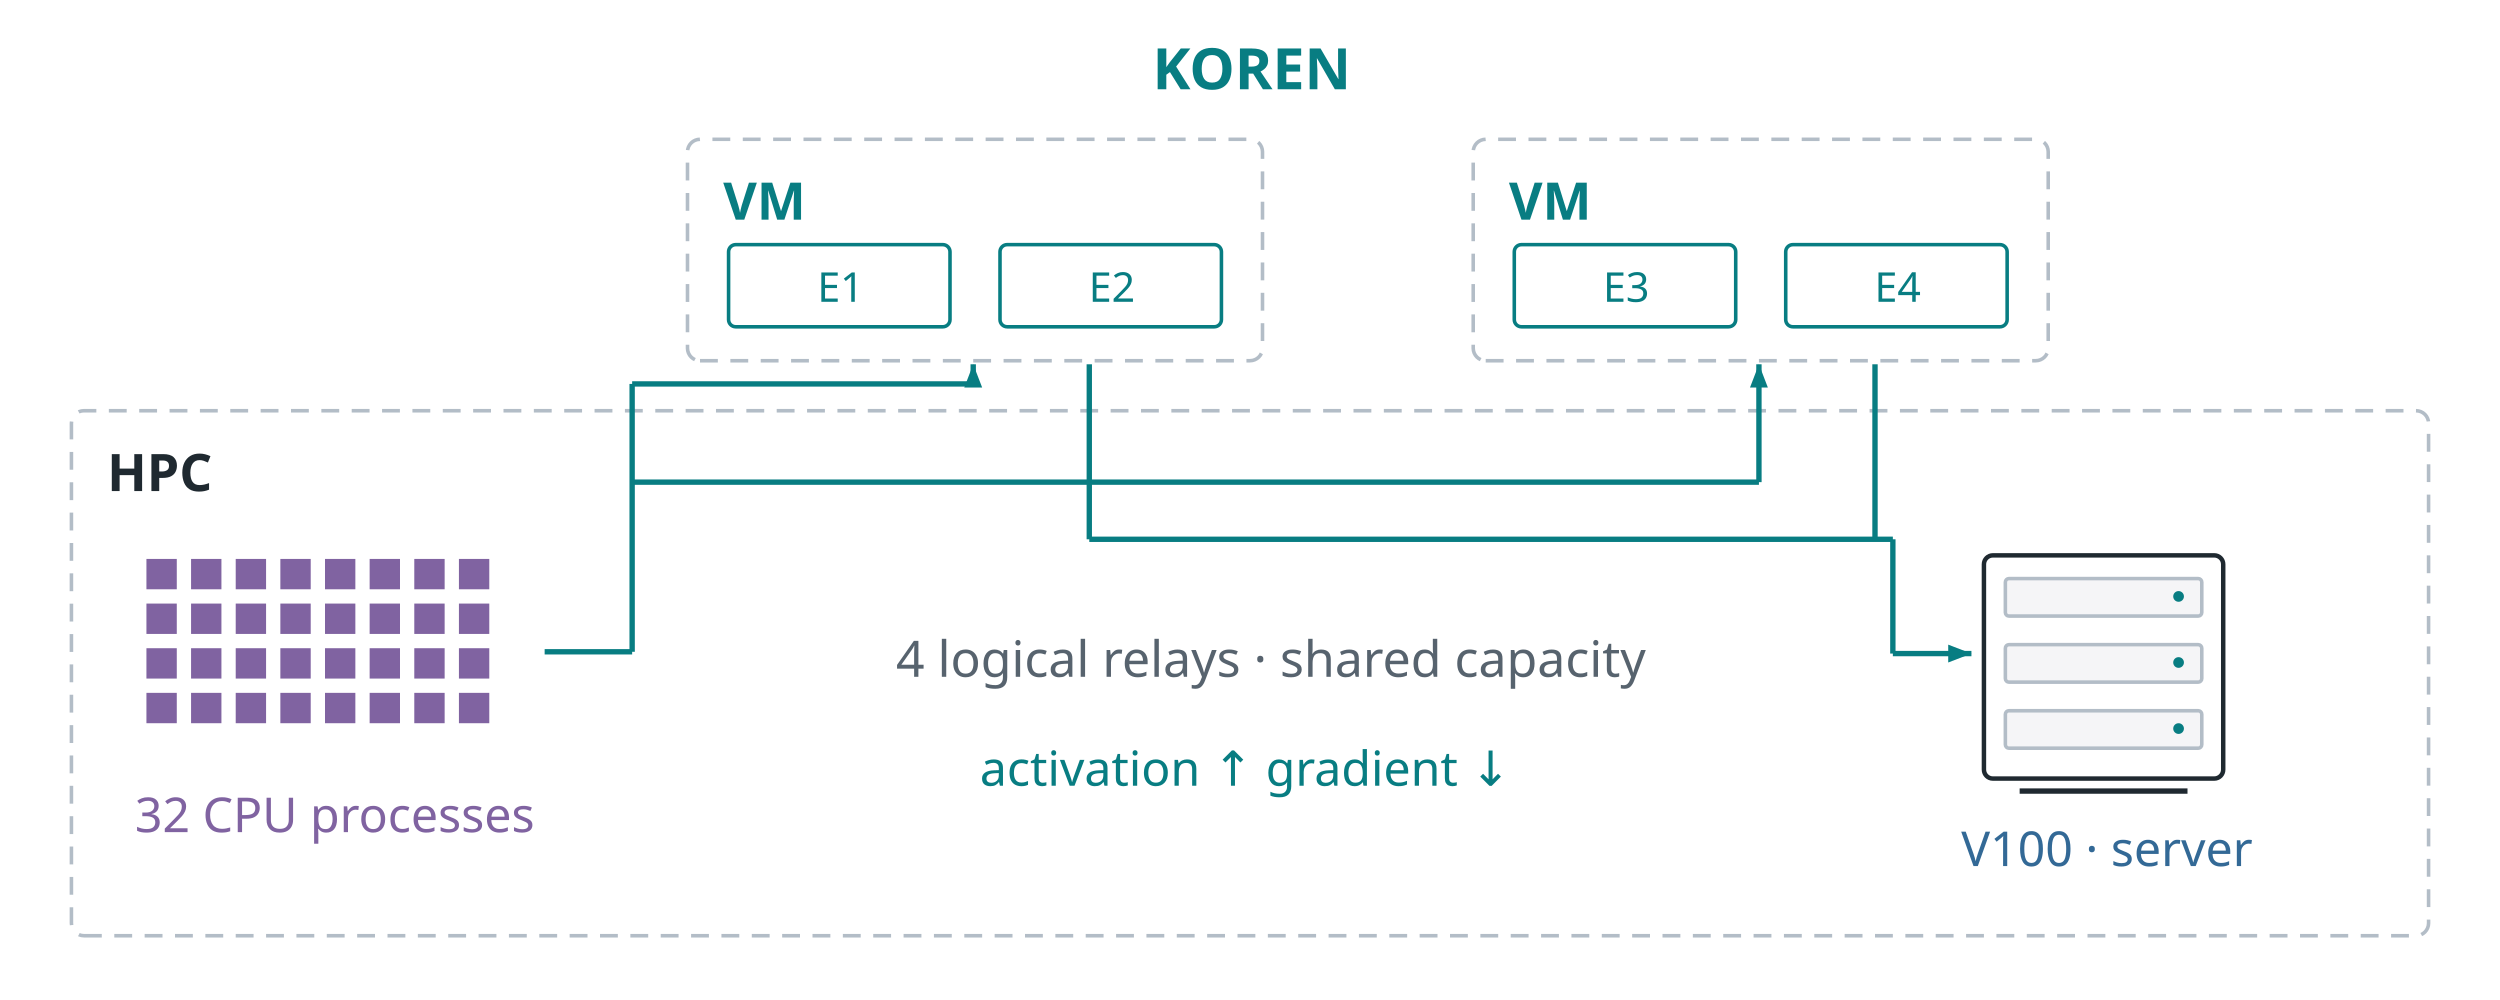
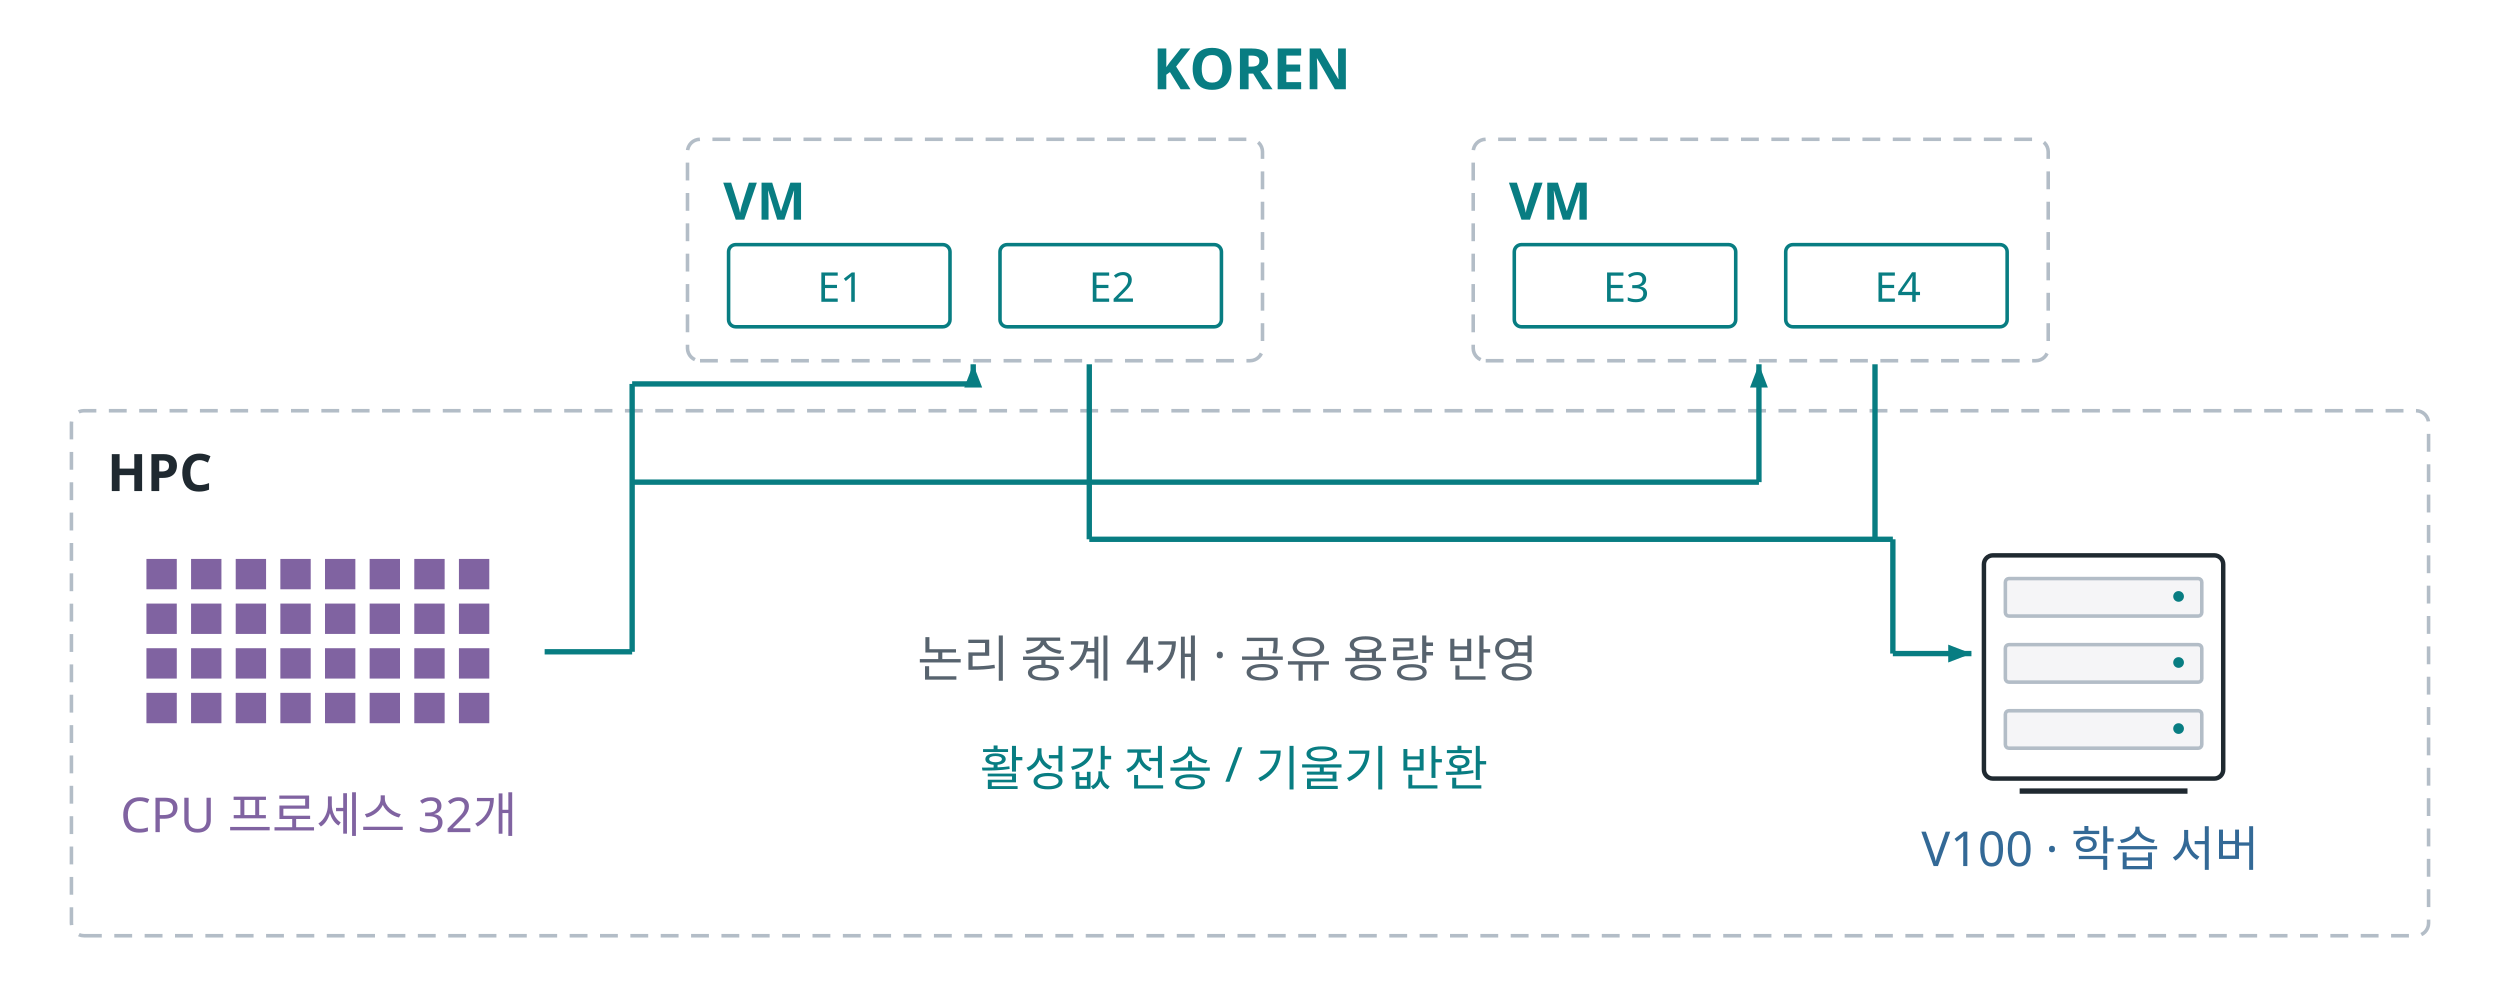
<svg xmlns="http://www.w3.org/2000/svg" width="1400" height="560" preserveAspectRatio="xMinYMin meet" viewBox="0 0 1400 560" version="1.0" fill-rule="evenodd">
  <clipPath id="clip">
    <rect x="0" y="0" width="1400" height="560" />
  </clipPath>
  <g id="group" transform="scale(1,-1) translate(0,-560)" style="clip-path: url(#clip)">
    <g transform="">
      <rect x="0" y="0" width="1400" height="560" style="stroke: none; stroke-linecap: butt; stroke-width: 2; fill: rgb(100%,100%,100%); fill-rule: evenodd;" />
      <rect x="40" y="36" width="1320" height="294" rx="7" ry="7" style="stroke: rgb(70%,74%,78%); stroke-linecap: butt; stroke-width: 2; fill: none; fill-rule: evenodd; stroke-dasharray: 10, 7;" />
      <text x="60" y="285" style="font-family: Malgun Gothic, sans-serif; font-weight: 700; font-size: 29px;fill: rgb(12%,16%,19%); stroke:none;" transform="translate(0,570) scale(1,-1)">HPC</text>
      <rect x="82" y="230" width="17" height="17" style="stroke: none; stroke-linecap: butt; stroke-width: 2; fill: rgb(50%,39%,63%); fill-rule: evenodd;" />
      <rect x="107" y="230" width="17" height="17" style="stroke: none; stroke-linecap: butt; stroke-width: 2; fill: rgb(50%,39%,63%); fill-rule: evenodd;" />
      <rect x="132" y="230" width="17" height="17" style="stroke: none; stroke-linecap: butt; stroke-width: 2; fill: rgb(50%,39%,63%); fill-rule: evenodd;" />
      <rect x="157" y="230" width="17" height="17" style="stroke: none; stroke-linecap: butt; stroke-width: 2; fill: rgb(50%,39%,63%); fill-rule: evenodd;" />
      <rect x="182" y="230" width="17" height="17" style="stroke: none; stroke-linecap: butt; stroke-width: 2; fill: rgb(50%,39%,63%); fill-rule: evenodd;" />
      <rect x="207" y="230" width="17" height="17" style="stroke: none; stroke-linecap: butt; stroke-width: 2; fill: rgb(50%,39%,63%); fill-rule: evenodd;" />
      <rect x="232" y="230" width="17" height="17" style="stroke: none; stroke-linecap: butt; stroke-width: 2; fill: rgb(50%,39%,63%); fill-rule: evenodd;" />
      <rect x="257" y="230" width="17" height="17" style="stroke: none; stroke-linecap: butt; stroke-width: 2; fill: rgb(50%,39%,63%); fill-rule: evenodd;" />
      <rect x="82" y="205" width="17" height="17" style="stroke: none; stroke-linecap: butt; stroke-width: 2; fill: rgb(50%,39%,63%); fill-rule: evenodd;" />
      <rect x="107" y="205" width="17" height="17" style="stroke: none; stroke-linecap: butt; stroke-width: 2; fill: rgb(50%,39%,63%); fill-rule: evenodd;" />
      <rect x="132" y="205" width="17" height="17" style="stroke: none; stroke-linecap: butt; stroke-width: 2; fill: rgb(50%,39%,63%); fill-rule: evenodd;" />
      <rect x="157" y="205" width="17" height="17" style="stroke: none; stroke-linecap: butt; stroke-width: 2; fill: rgb(50%,39%,63%); fill-rule: evenodd;" />
      <rect x="182" y="205" width="17" height="17" style="stroke: none; stroke-linecap: butt; stroke-width: 2; fill: rgb(50%,39%,63%); fill-rule: evenodd;" />
      <rect x="207" y="205" width="17" height="17" style="stroke: none; stroke-linecap: butt; stroke-width: 2; fill: rgb(50%,39%,63%); fill-rule: evenodd;" />
      <rect x="232" y="205" width="17" height="17" style="stroke: none; stroke-linecap: butt; stroke-width: 2; fill: rgb(50%,39%,63%); fill-rule: evenodd;" />
      <rect x="257" y="205" width="17" height="17" style="stroke: none; stroke-linecap: butt; stroke-width: 2; fill: rgb(50%,39%,63%); fill-rule: evenodd;" />
      <rect x="82" y="180" width="17" height="17" style="stroke: none; stroke-linecap: butt; stroke-width: 2; fill: rgb(50%,39%,63%); fill-rule: evenodd;" />
      <rect x="107" y="180" width="17" height="17" style="stroke: none; stroke-linecap: butt; stroke-width: 2; fill: rgb(50%,39%,63%); fill-rule: evenodd;" />
      <rect x="132" y="180" width="17" height="17" style="stroke: none; stroke-linecap: butt; stroke-width: 2; fill: rgb(50%,39%,63%); fill-rule: evenodd;" />
      <rect x="157" y="180" width="17" height="17" style="stroke: none; stroke-linecap: butt; stroke-width: 2; fill: rgb(50%,39%,63%); fill-rule: evenodd;" />
      <rect x="182" y="180" width="17" height="17" style="stroke: none; stroke-linecap: butt; stroke-width: 2; fill: rgb(50%,39%,63%); fill-rule: evenodd;" />
      <rect x="207" y="180" width="17" height="17" style="stroke: none; stroke-linecap: butt; stroke-width: 2; fill: rgb(50%,39%,63%); fill-rule: evenodd;" />
      <rect x="232" y="180" width="17" height="17" style="stroke: none; stroke-linecap: butt; stroke-width: 2; fill: rgb(50%,39%,63%); fill-rule: evenodd;" />
      <rect x="257" y="180" width="17" height="17" style="stroke: none; stroke-linecap: butt; stroke-width: 2; fill: rgb(50%,39%,63%); fill-rule: evenodd;" />
      <rect x="82" y="155" width="17" height="17" style="stroke: none; stroke-linecap: butt; stroke-width: 2; fill: rgb(50%,39%,63%); fill-rule: evenodd;" />
      <rect x="107" y="155" width="17" height="17" style="stroke: none; stroke-linecap: butt; stroke-width: 2; fill: rgb(50%,39%,63%); fill-rule: evenodd;" />
      <rect x="132" y="155" width="17" height="17" style="stroke: none; stroke-linecap: butt; stroke-width: 2; fill: rgb(50%,39%,63%); fill-rule: evenodd;" />
      <rect x="157" y="155" width="17" height="17" style="stroke: none; stroke-linecap: butt; stroke-width: 2; fill: rgb(50%,39%,63%); fill-rule: evenodd;" />
      <rect x="182" y="155" width="17" height="17" style="stroke: none; stroke-linecap: butt; stroke-width: 2; fill: rgb(50%,39%,63%); fill-rule: evenodd;" />
      <rect x="207" y="155" width="17" height="17" style="stroke: none; stroke-linecap: butt; stroke-width: 2; fill: rgb(50%,39%,63%); fill-rule: evenodd;" />
      <rect x="232" y="155" width="17" height="17" style="stroke: none; stroke-linecap: butt; stroke-width: 2; fill: rgb(50%,39%,63%); fill-rule: evenodd;" />
      <rect x="257" y="155" width="17" height="17" style="stroke: none; stroke-linecap: butt; stroke-width: 2; fill: rgb(50%,39%,63%); fill-rule: evenodd;" />
-       <text x="75.537" y="94" style="font-family: Malgun Gothic, sans-serif; font-size: 27px;fill: rgb(50%,39%,63%); stroke:none;" transform="translate(0,188) scale(1,-1)">32 CPU processes</text>
+       <text x="67.376" y="94" style="font-family: Malgun Gothic, sans-serif; font-size: 27px;fill: rgb(50%,39%,63%); stroke:none;" transform="translate(0,188) scale(1,-1)">CPU 프로세스 32개</text>
      <rect x="1111" y="124" width="134" height="125" rx="5" ry="5" style="stroke: rgb(12%,16%,19%); stroke-linecap: butt; stroke-width: 2.5; fill: rgb(100%,100%,100%); fill-rule: evenodd;" />
      <rect x="1123" y="215.0" width="110" height="21.0" rx="2" ry="2" style="stroke: rgb(70%,74%,78%); stroke-linecap: butt; stroke-width: 2; fill: rgb(96%,96%,97%); fill-rule: evenodd;" />
      <circle cx="1220" cy="226.0" r="3" style="stroke: none; stroke-linecap: butt; stroke-width: 2; fill: rgb(3%,49%,51%); fill-rule: evenodd;" />
      <rect x="1123" y="178.0" width="110" height="21.0" rx="2" ry="2" style="stroke: rgb(70%,74%,78%); stroke-linecap: butt; stroke-width: 2; fill: rgb(96%,96%,97%); fill-rule: evenodd;" />
      <circle cx="1220" cy="189.0" r="3" style="stroke: none; stroke-linecap: butt; stroke-width: 2; fill: rgb(3%,49%,51%); fill-rule: evenodd;" />
      <rect x="1123" y="141.0" width="110" height="21.0" rx="2" ry="2" style="stroke: rgb(70%,74%,78%); stroke-linecap: butt; stroke-width: 2; fill: rgb(96%,96%,97%); fill-rule: evenodd;" />
      <circle cx="1220" cy="152.0" r="3" style="stroke: none; stroke-linecap: butt; stroke-width: 2; fill: rgb(3%,49%,51%); fill-rule: evenodd;" />
      <path d="M 1131,117 L 1225,117 Z" style="stroke: rgb(12%,16%,19%); stroke-linecap: butt; stroke-width: 3;" />
-       <text x="1098.266" y="75" style="font-family: Malgun Gothic, sans-serif; font-size: 27px;fill: rgb(20%,41%,59%); stroke:none;" transform="translate(0,150) scale(1,-1)">V100 · server</text>
+       <text x="1075.939" y="75" style="font-family: Malgun Gothic, sans-serif; font-size: 27px;fill: rgb(20%,41%,59%); stroke:none;" transform="translate(0,150) scale(1,-1)">V100 · 학습 서버</text>
      <text x="645.414" y="510" style="font-family: Malgun Gothic, sans-serif; font-weight: 700; font-size: 32px;fill: rgb(3%,49%,51%); stroke:none;" transform="translate(0,1020) scale(1,-1)">KOREN</text>
      <rect x="385" y="358" width="322" height="124" rx="7" ry="7" style="stroke: rgb(70%,74%,78%); stroke-linecap: butt; stroke-width: 2; fill: none; fill-rule: evenodd; stroke-dasharray: 10, 7;" />
      <text x="405" y="437" style="font-family: Malgun Gothic, sans-serif; font-weight: 700; font-size: 29px;fill: rgb(3%,49%,51%); stroke:none;" transform="translate(0,874) scale(1,-1)">VM</text>
      <rect x="408" y="377" width="124" height="46" rx="4" ry="4" style="stroke: rgb(3%,49%,51%); stroke-linecap: butt; stroke-width: 2; fill: rgb(100%,100%,100%); fill-rule: evenodd;" />
      <text x="457.719" y="391" style="font-family: Malgun Gothic, sans-serif; font-size: 23px;fill: rgb(3%,49%,51%); stroke:none;" transform="translate(0,782) scale(1,-1)">E1</text>
      <rect x="560" y="377" width="124" height="46" rx="4" ry="4" style="stroke: rgb(3%,49%,51%); stroke-linecap: butt; stroke-width: 2; fill: rgb(100%,100%,100%); fill-rule: evenodd;" />
      <text x="609.719" y="391" style="font-family: Malgun Gothic, sans-serif; font-size: 23px;fill: rgb(3%,49%,51%); stroke:none;" transform="translate(0,782) scale(1,-1)">E2</text>
      <rect x="825" y="358" width="322" height="124" rx="7" ry="7" style="stroke: rgb(70%,74%,78%); stroke-linecap: butt; stroke-width: 2; fill: none; fill-rule: evenodd; stroke-dasharray: 10, 7;" />
      <text x="845" y="437" style="font-family: Malgun Gothic, sans-serif; font-weight: 700; font-size: 29px;fill: rgb(3%,49%,51%); stroke:none;" transform="translate(0,874) scale(1,-1)">VM</text>
      <rect x="848" y="377" width="124" height="46" rx="4" ry="4" style="stroke: rgb(3%,49%,51%); stroke-linecap: butt; stroke-width: 2; fill: rgb(100%,100%,100%); fill-rule: evenodd;" />
      <text x="897.719" y="391" style="font-family: Malgun Gothic, sans-serif; font-size: 23px;fill: rgb(3%,49%,51%); stroke:none;" transform="translate(0,782) scale(1,-1)">E3</text>
      <rect x="1000" y="377" width="124" height="46" rx="4" ry="4" style="stroke: rgb(3%,49%,51%); stroke-linecap: butt; stroke-width: 2; fill: rgb(100%,100%,100%); fill-rule: evenodd;" />
      <text x="1049.719" y="391" style="font-family: Malgun Gothic, sans-serif; font-size: 23px;fill: rgb(3%,49%,51%); stroke:none;" transform="translate(0,782) scale(1,-1)">E4</text>
      <path d="M 305,195 L 354,195 Z" style="stroke: rgb(3%,49%,51%); stroke-linecap: butt; stroke-width: 3;" />
      <path d="M 354,195 L 354,345 Z" style="stroke: rgb(3%,49%,51%); stroke-linecap: butt; stroke-width: 3;" />
      <path d="M 354,345 L 545,345 Z" style="stroke: rgb(3%,49%,51%); stroke-linecap: butt; stroke-width: 3;" />
      <path d="M 545,345 L 545,356 Z" style="stroke: rgb(3%,49%,51%); stroke-linecap: butt; stroke-width: 3;" />
      <polygon points="545 356, 540 343, 550 343" style="stroke: none; stroke-linecap: butt; stroke-width: 1; fill: rgb(3%,49%,51%); fill-rule: evenodd;" />
      <path d="M 354,290 L 985,290 Z" style="stroke: rgb(3%,49%,51%); stroke-linecap: butt; stroke-width: 3;" />
      <path d="M 985,290 L 985,356 Z" style="stroke: rgb(3%,49%,51%); stroke-linecap: butt; stroke-width: 3;" />
      <polygon points="985 356, 980 343, 990 343" style="stroke: none; stroke-linecap: butt; stroke-width: 1; fill: rgb(3%,49%,51%); fill-rule: evenodd;" />
      <path d="M 610,356 L 610,258 Z" style="stroke: rgb(3%,49%,51%); stroke-linecap: butt; stroke-width: 3;" />
      <path d="M 610,258 L 1060,258 Z" style="stroke: rgb(3%,49%,51%); stroke-linecap: butt; stroke-width: 3;" />
      <path d="M 1060,258 L 1060,194 Z" style="stroke: rgb(3%,49%,51%); stroke-linecap: butt; stroke-width: 3;" />
      <path d="M 1060,194 L 1104,194 Z" style="stroke: rgb(3%,49%,51%); stroke-linecap: butt; stroke-width: 3;" />
      <polygon points="1104 194, 1091 199, 1091 189" style="stroke: none; stroke-linecap: butt; stroke-width: 1; fill: rgb(3%,49%,51%); fill-rule: evenodd;" />
      <path d="M 1050,356 L 1050,258 Z" style="stroke: rgb(3%,49%,51%); stroke-linecap: butt; stroke-width: 3;" />
-       <text x="501.753" y="181" style="font-family: Malgun Gothic, sans-serif; font-size: 28px;fill: rgb(34%,39%,43%); stroke:none;" transform="translate(0,362) scale(1,-1)">4 logical relays · shared capacity</text>
-       <text x="548.716" y="120" style="font-family: Malgun Gothic, sans-serif; font-size: 27px;fill: rgb(3%,49%,51%); stroke:none;" transform="translate(0,240) scale(1,-1)">activation ↑   gradient ↓</text>
+       <text x="513.695" y="181" style="font-family: Malgun Gothic, sans-serif; font-size: 28px;fill: rgb(34%,39%,43%); stroke:none;" transform="translate(0,362) scale(1,-1)">논리 중계 4개 · 공유 용량 반영</text>
+       <text x="548.67" y="120" style="font-family: Malgun Gothic, sans-serif; font-size: 27px;fill: rgb(3%,49%,51%); stroke:none;" transform="translate(0,240) scale(1,-1)">활성값 전송 / 기울기 반환</text>
    </g>
  </g>
</svg>
